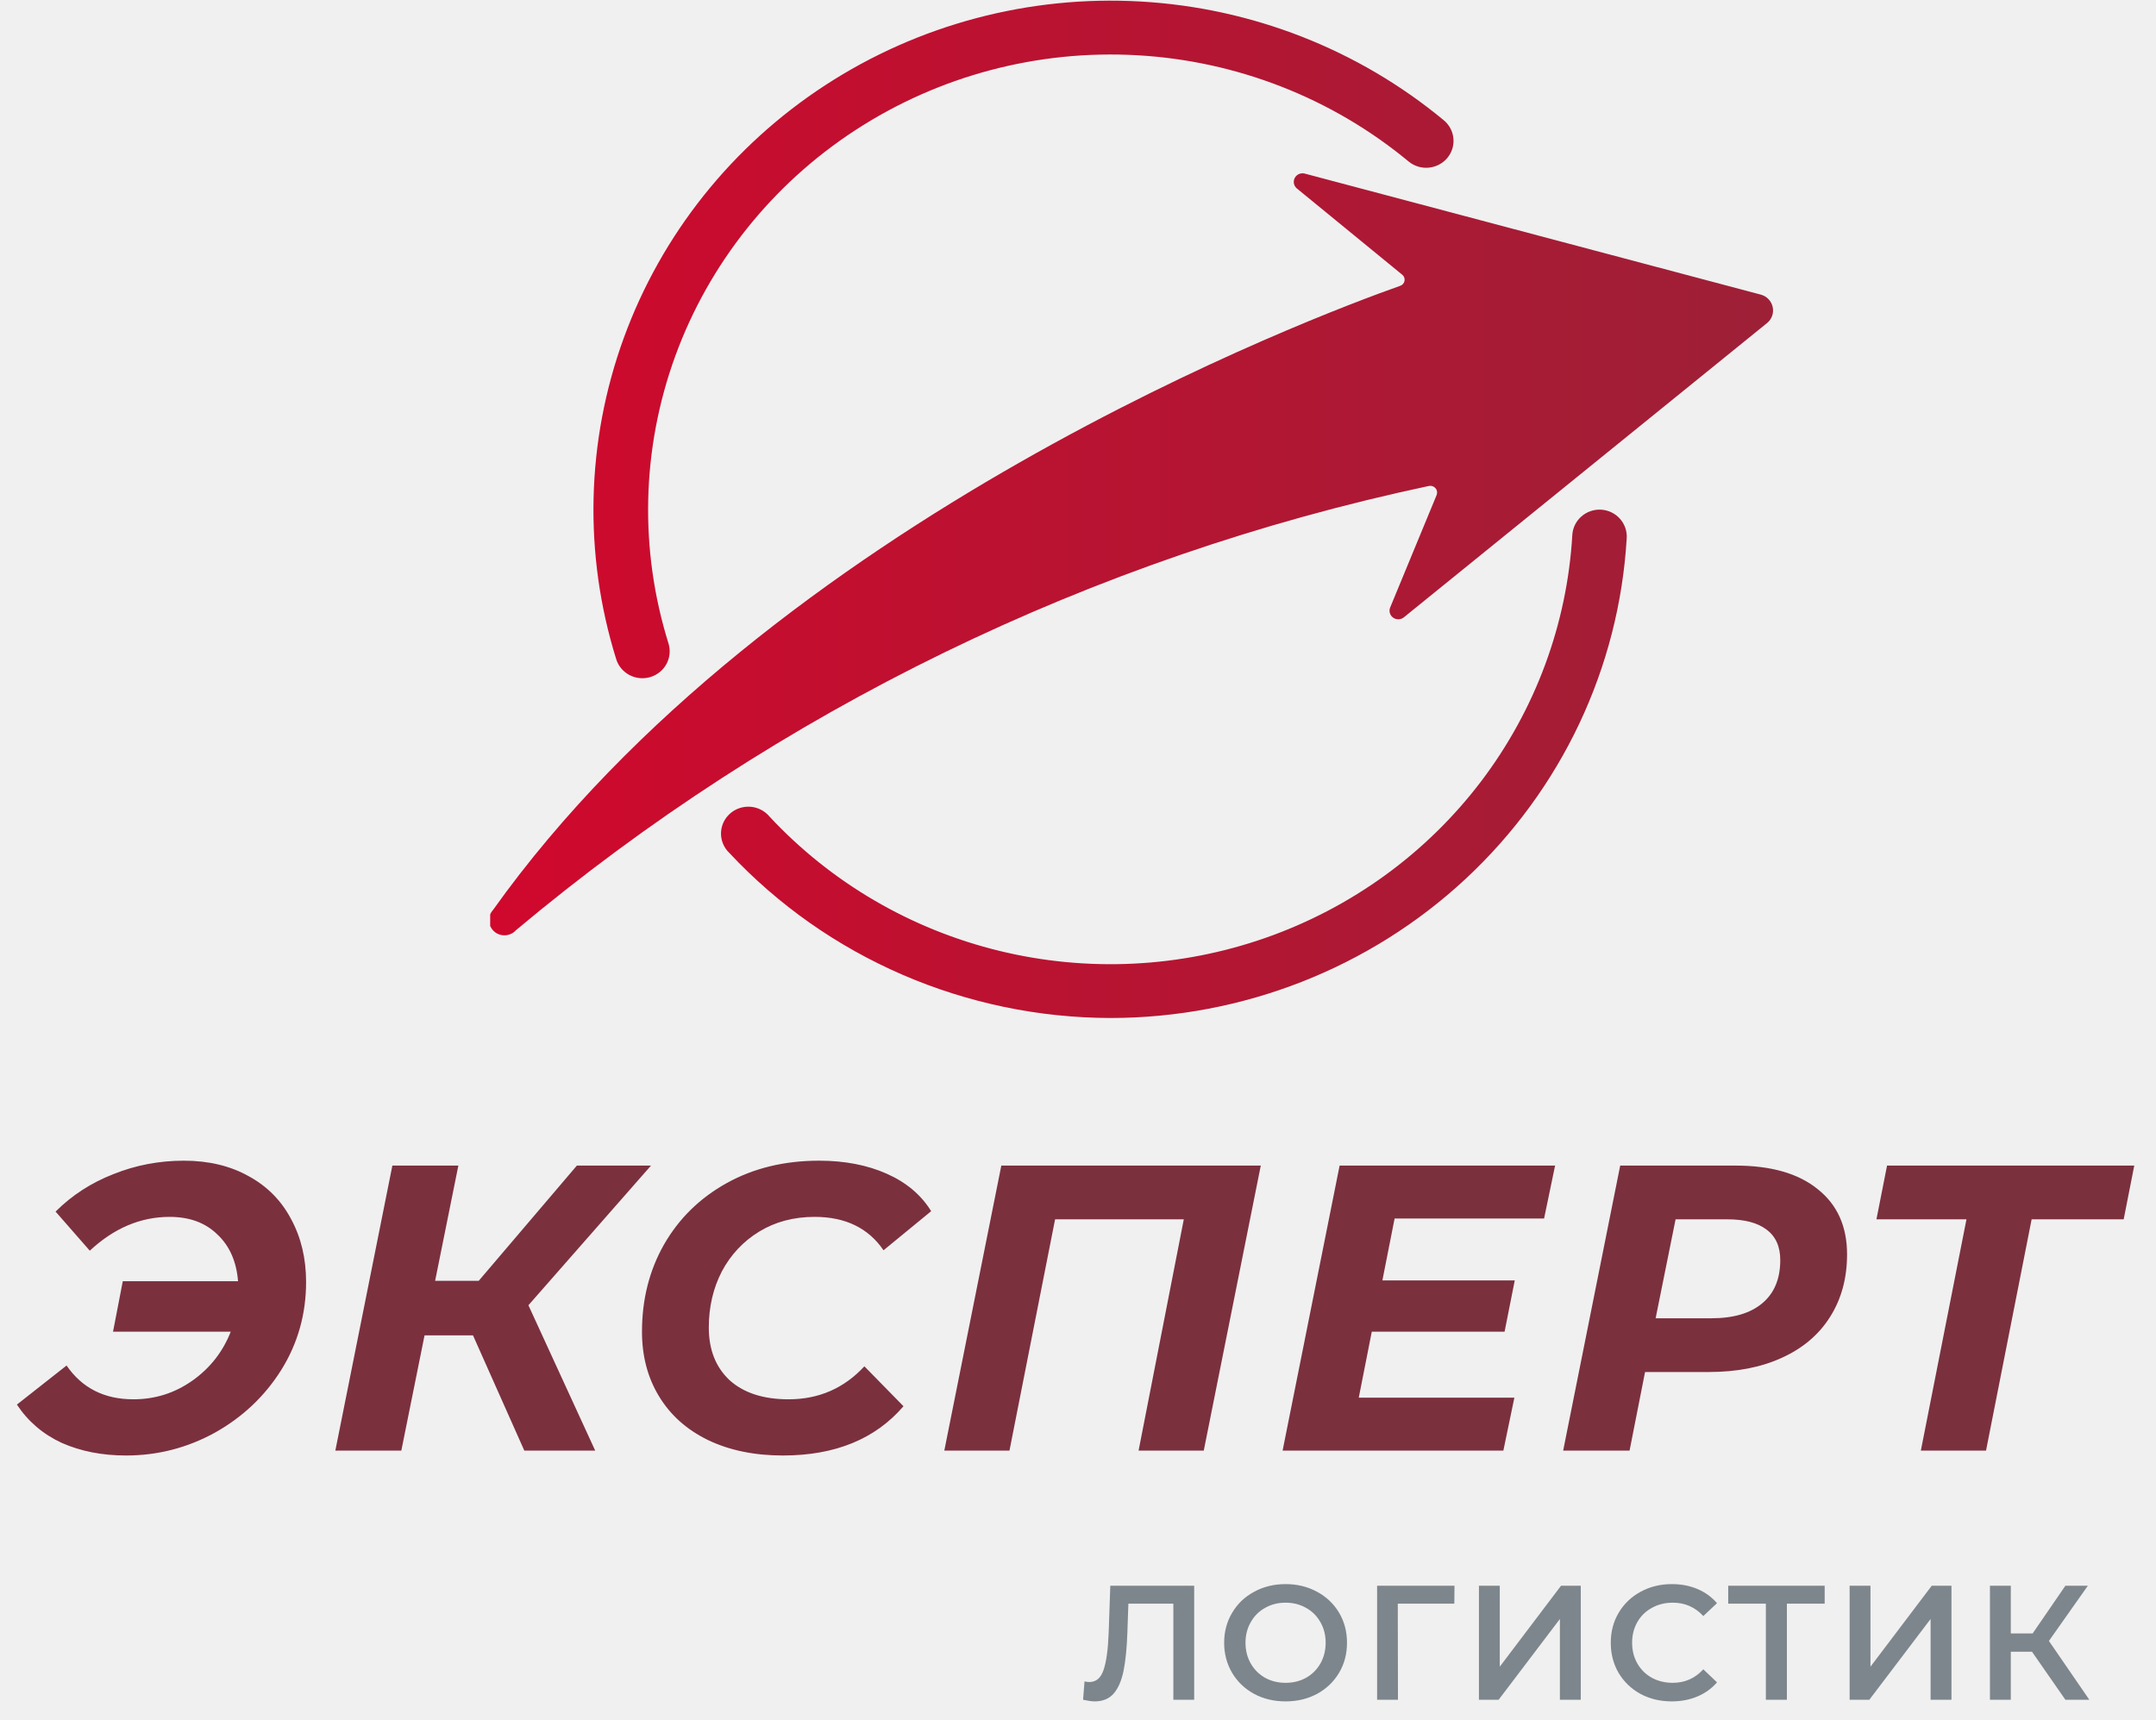
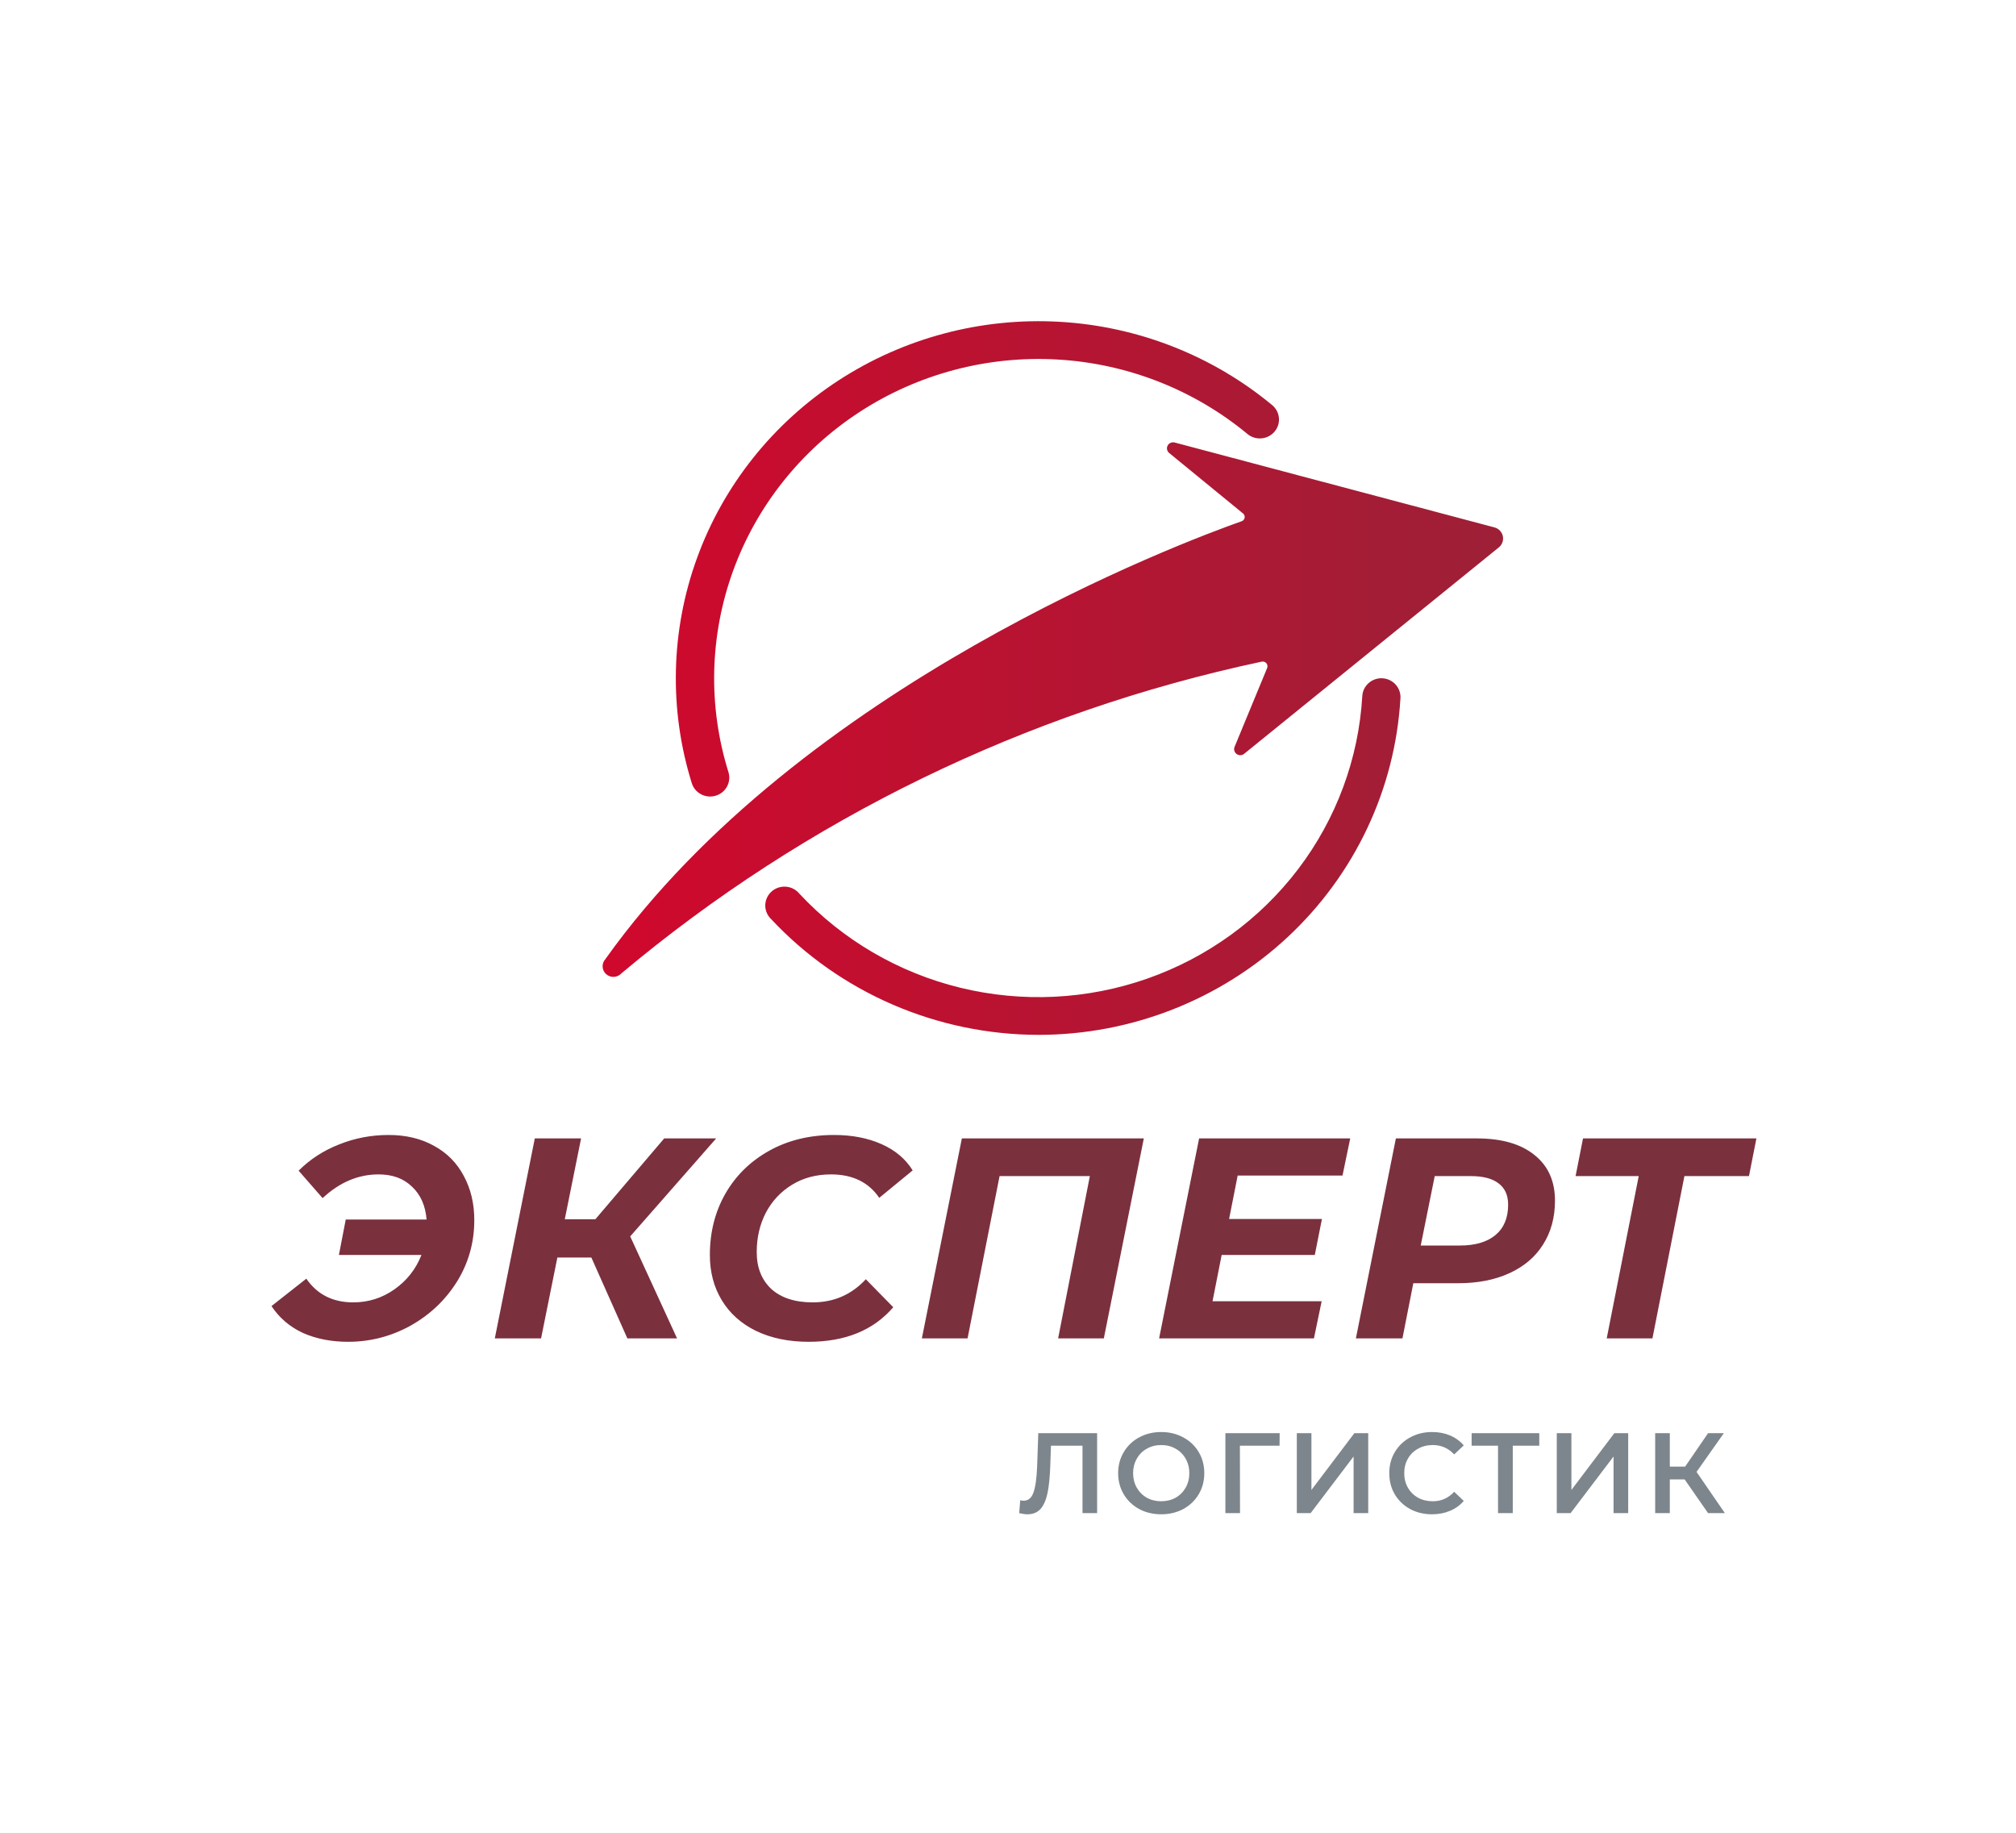
- <svg xmlns="http://www.w3.org/2000/svg" width="99" height="79" viewBox="0 0 99 79" fill="none">
-   <g clip-path="url(#clip0)">
-     <path d="M50.994 46.758C47.704 46.751 44.451 46.075 41.44 44.771C38.428 43.467 35.723 41.564 33.494 39.181C33.37 39.064 33.272 38.923 33.205 38.767C33.139 38.612 33.105 38.444 33.107 38.275C33.109 38.106 33.146 37.939 33.215 37.785C33.285 37.63 33.387 37.492 33.513 37.377C33.639 37.263 33.788 37.176 33.951 37.12C34.113 37.065 34.285 37.043 34.456 37.055C34.627 37.068 34.794 37.115 34.946 37.194C35.098 37.272 35.232 37.381 35.34 37.512C38.162 40.541 41.829 42.684 45.882 43.673C49.935 44.662 54.193 44.453 58.126 43.072C62.059 41.691 65.491 39.2 67.994 35.91C70.496 32.619 71.959 28.675 72.198 24.571C72.217 24.245 72.367 23.941 72.614 23.723C72.861 23.505 73.185 23.392 73.516 23.409C73.681 23.419 73.842 23.46 73.991 23.531C74.14 23.602 74.273 23.701 74.382 23.823C74.492 23.945 74.576 24.087 74.63 24.241C74.684 24.394 74.706 24.557 74.696 24.72C74.347 30.677 71.698 36.277 67.292 40.374C62.885 44.471 57.055 46.755 50.994 46.758ZM29.866 31.097C30.184 31 30.45 30.783 30.605 30.494C30.761 30.204 30.793 29.865 30.695 29.552C29.349 25.236 29.459 20.608 31.006 16.358C32.554 12.109 35.456 8.466 39.281 5.975C43.105 3.484 47.645 2.278 52.222 2.538C56.8 2.797 61.17 4.509 64.678 7.415C64.933 7.627 65.262 7.73 65.594 7.702C65.926 7.674 66.233 7.518 66.448 7.267C66.663 7.016 66.768 6.692 66.739 6.365C66.711 6.038 66.552 5.736 66.297 5.524C62.374 2.273 57.488 0.359 52.368 0.069C47.249 -0.222 42.171 1.127 37.895 3.913C33.618 6.699 30.372 10.773 28.642 15.526C26.913 20.279 26.791 25.455 28.297 30.282C28.395 30.595 28.616 30.856 28.91 31.009C29.204 31.162 29.548 31.194 29.866 31.097ZM23.69 42.728C35.736 32.622 50.137 25.611 65.607 22.322C65.662 22.309 65.719 22.312 65.773 22.329C65.827 22.346 65.875 22.377 65.912 22.419C65.95 22.461 65.975 22.512 65.985 22.566C65.995 22.621 65.99 22.677 65.971 22.73L63.837 27.896C63.802 27.978 63.796 28.069 63.819 28.154C63.843 28.24 63.896 28.315 63.968 28.368C64.04 28.421 64.129 28.448 64.219 28.445C64.309 28.443 64.395 28.41 64.465 28.353L81.149 14.831C81.254 14.743 81.333 14.628 81.377 14.498C81.421 14.369 81.428 14.231 81.398 14.098C81.369 13.964 81.303 13.842 81.208 13.742C81.114 13.643 80.993 13.571 80.86 13.534L59.908 7.972C59.82 7.95 59.728 7.958 59.646 7.994C59.564 8.03 59.496 8.092 59.454 8.171C59.412 8.249 59.398 8.339 59.414 8.426C59.431 8.513 59.476 8.593 59.544 8.651L64.389 12.619C64.43 12.652 64.461 12.695 64.48 12.744C64.498 12.793 64.503 12.846 64.494 12.897C64.485 12.949 64.463 12.997 64.429 13.037C64.395 13.077 64.351 13.108 64.301 13.126C60.46 14.485 35.428 23.842 22.635 41.801C22.51 41.939 22.446 42.12 22.457 42.304C22.467 42.488 22.552 42.661 22.692 42.784C22.831 42.907 23.015 42.97 23.202 42.959C23.39 42.949 23.565 42.866 23.69 42.728Z" fill="url(#paint0_linear)" />
+ <svg xmlns="http://www.w3.org/2000/svg" width="132" height="120" viewBox="16 12 132 120" fill="none">
+   <g>
+     <rect x="16" y="12" width="132" height="120" fill="white" />
  </g>
-   <path d="M8.444 53.312C9.579 53.312 10.57 53.549 11.418 54.023C12.266 54.484 12.914 55.139 13.363 55.987C13.824 56.835 14.055 57.801 14.055 58.886C14.055 60.357 13.675 61.704 12.914 62.926C12.153 64.135 11.137 65.095 9.865 65.806C8.594 66.504 7.234 66.853 5.788 66.853C4.691 66.853 3.706 66.66 2.833 66.273C1.973 65.874 1.287 65.288 0.776 64.515L3.057 62.72C3.768 63.755 4.791 64.272 6.125 64.272C7.122 64.272 8.026 63.986 8.837 63.412C9.647 62.838 10.233 62.09 10.595 61.167H5.19L5.638 58.848H10.931C10.857 57.938 10.539 57.221 9.978 56.697C9.429 56.161 8.7 55.893 7.789 55.893C6.455 55.893 5.233 56.411 4.123 57.446L2.552 55.65C3.3 54.902 4.186 54.328 5.208 53.929C6.231 53.518 7.309 53.312 8.444 53.312ZM24.264 59.952L27.331 66.629H24.076L21.72 61.336H19.494L18.428 66.629H15.398L18.017 53.537H21.047L19.98 58.83H21.982L26.489 53.537H29.893L24.264 59.952ZM35.95 66.853C34.641 66.853 33.494 66.616 32.509 66.143C31.537 65.669 30.788 65.002 30.265 64.141C29.741 63.281 29.479 62.29 29.479 61.167C29.479 59.684 29.816 58.35 30.489 57.165C31.175 55.968 32.135 55.027 33.37 54.341C34.604 53.655 36.019 53.312 37.615 53.312C38.787 53.312 39.822 53.512 40.72 53.911C41.618 54.31 42.297 54.883 42.758 55.631L40.57 57.427C39.872 56.404 38.818 55.893 37.409 55.893C36.449 55.893 35.601 56.118 34.866 56.566C34.13 57.015 33.556 57.626 33.145 58.4C32.746 59.172 32.547 60.033 32.547 60.98C32.547 61.99 32.864 62.795 33.5 63.393C34.149 63.979 35.053 64.272 36.212 64.272C37.596 64.272 38.756 63.767 39.691 62.757L41.487 64.59C40.19 66.099 38.345 66.853 35.95 66.853ZM57.893 53.537L55.275 66.629H52.282L54.358 56.005H48.448L46.353 66.629H43.361L45.979 53.537H57.893ZM64.038 55.968L63.477 58.811H69.555L69.088 61.167H62.99L62.392 64.198H69.537L69.032 66.629H58.895L61.513 53.537H71.407L70.902 55.968H64.038ZM79.69 53.537C81.323 53.537 82.582 53.898 83.468 54.621C84.365 55.332 84.814 56.33 84.814 57.614C84.814 58.711 84.553 59.671 84.029 60.494C83.518 61.305 82.782 61.928 81.822 62.364C80.874 62.801 79.752 63.019 78.455 63.019H75.538L74.827 66.629H71.778L74.397 53.537H79.69ZM78.586 60.55C79.596 60.55 80.376 60.32 80.924 59.858C81.473 59.397 81.747 58.736 81.747 57.876C81.747 57.252 81.535 56.785 81.111 56.473C80.7 56.161 80.101 56.005 79.316 56.005H76.94L76.024 60.55H78.586ZM97.516 56.005H93.289L91.195 66.629H88.202L90.297 56.005H86.163L86.65 53.537H98.002L97.516 56.005Z" fill="#7B303E" />
-   <path d="M54.835 72.835V78.072H53.878V73.658H51.813L51.768 74.968C51.743 75.701 51.683 76.297 51.589 76.755C51.494 77.209 51.342 77.556 51.132 77.795C50.923 78.03 50.633 78.147 50.264 78.147C50.135 78.147 49.958 78.122 49.733 78.072L49.8 77.227C49.865 77.247 49.94 77.257 50.025 77.257C50.329 77.257 50.544 77.077 50.668 76.718C50.798 76.354 50.878 75.783 50.908 75.005L50.983 72.835H54.835ZM59.032 78.147C58.498 78.147 58.017 78.032 57.588 77.803C57.159 77.569 56.822 77.247 56.578 76.838C56.334 76.424 56.211 75.963 56.211 75.454C56.211 74.945 56.334 74.486 56.578 74.077C56.822 73.663 57.159 73.342 57.588 73.112C58.017 72.878 58.498 72.76 59.032 72.76C59.566 72.76 60.047 72.878 60.476 73.112C60.905 73.342 61.241 73.661 61.486 74.07C61.73 74.479 61.852 74.94 61.852 75.454C61.852 75.968 61.73 76.429 61.486 76.838C61.241 77.247 60.905 77.569 60.476 77.803C60.047 78.032 59.566 78.147 59.032 78.147ZM59.032 77.294C59.381 77.294 59.695 77.217 59.974 77.062C60.254 76.903 60.473 76.683 60.633 76.404C60.792 76.12 60.872 75.803 60.872 75.454C60.872 75.105 60.792 74.79 60.633 74.511C60.473 74.227 60.254 74.007 59.974 73.853C59.695 73.693 59.381 73.613 59.032 73.613C58.683 73.613 58.368 73.693 58.089 73.853C57.81 74.007 57.59 74.227 57.431 74.511C57.271 74.79 57.191 75.105 57.191 75.454C57.191 75.803 57.271 76.12 57.431 76.404C57.59 76.683 57.81 76.903 58.089 77.062C58.368 77.217 58.683 77.294 59.032 77.294ZM66.78 73.658H64.184L64.192 78.072H63.234V72.835H66.788L66.78 73.658ZM67.91 72.835H68.867V76.553L71.68 72.835H72.586V78.072H71.628V74.362L68.815 78.072H67.91V72.835ZM76.762 78.147C76.234 78.147 75.755 78.032 75.326 77.803C74.902 77.569 74.568 77.247 74.323 76.838C74.084 76.429 73.964 75.968 73.964 75.454C73.964 74.94 74.086 74.479 74.331 74.07C74.575 73.661 74.909 73.342 75.333 73.112C75.762 72.878 76.241 72.76 76.77 72.76C77.199 72.76 77.59 72.835 77.944 72.985C78.298 73.135 78.598 73.352 78.842 73.636L78.213 74.227C77.835 73.818 77.368 73.613 76.814 73.613C76.455 73.613 76.134 73.693 75.849 73.853C75.565 74.007 75.343 74.224 75.184 74.504C75.024 74.783 74.944 75.1 74.944 75.454C74.944 75.808 75.024 76.125 75.184 76.404C75.343 76.683 75.565 76.903 75.849 77.062C76.134 77.217 76.455 77.294 76.814 77.294C77.368 77.294 77.835 77.087 78.213 76.673L78.842 77.272C78.598 77.556 78.296 77.773 77.937 77.923C77.583 78.072 77.191 78.147 76.762 78.147ZM83.786 73.658H82.051V78.072H81.085V73.658H79.357V72.835H83.786V73.658ZM84.932 72.835H85.889V76.553L88.702 72.835H89.608V78.072H88.65V74.362L85.837 78.072H84.932V72.835ZM93.305 75.865H92.333V78.072H91.375V72.835H92.333V75.027H93.335L94.839 72.835H95.871L94.083 75.371L95.939 78.072H94.839L93.305 75.865Z" fill="#7D868C" />
+   <path d="M83.994 79.757C80.704 79.751 77.451 79.075 74.44 77.771C71.428 76.467 68.723 74.564 66.494 72.181C66.37 72.064 66.272 71.923 66.205 71.767C66.139 71.612 66.105 71.444 66.107 71.275C66.109 71.106 66.146 70.939 66.216 70.785C66.285 70.63 66.387 70.492 66.513 70.377C66.639 70.263 66.788 70.176 66.951 70.12C67.113 70.065 67.285 70.043 67.456 70.055C67.627 70.068 67.794 70.115 67.946 70.194C68.098 70.272 68.232 70.381 68.34 70.512C71.162 73.541 74.829 75.684 78.882 76.673C82.935 77.662 87.193 77.453 91.126 76.072C95.059 74.691 98.491 72.2 100.994 68.91C103.497 65.619 104.959 61.675 105.198 57.571C105.217 57.245 105.367 56.941 105.614 56.723C105.861 56.505 106.185 56.392 106.516 56.409C106.681 56.419 106.842 56.46 106.991 56.531C107.14 56.602 107.273 56.702 107.382 56.823C107.492 56.945 107.576 57.087 107.63 57.241C107.684 57.394 107.706 57.557 107.696 57.719C107.347 63.677 104.698 69.277 100.292 73.374C95.885 77.471 90.055 79.755 83.994 79.757ZM62.866 64.097C63.184 64.001 63.45 63.783 63.605 63.494C63.761 63.204 63.793 62.865 63.695 62.552C62.349 58.236 62.459 53.608 64.006 49.358C65.554 45.109 68.457 41.466 72.281 38.975C76.105 36.484 80.645 35.278 85.222 35.538C89.8 35.797 94.17 37.509 97.678 40.415C97.933 40.627 98.262 40.73 98.594 40.702C98.926 40.674 99.233 40.518 99.448 40.267C99.663 40.016 99.768 39.692 99.739 39.365C99.711 39.038 99.552 38.736 99.297 38.524C95.374 35.273 90.488 33.359 85.368 33.069C80.249 32.778 75.171 34.127 70.895 36.913C66.618 39.699 63.372 43.773 61.642 48.526C59.913 53.279 59.791 58.455 61.297 63.282C61.395 63.594 61.616 63.856 61.91 64.009C62.204 64.162 62.548 64.194 62.866 64.097ZM56.69 75.728C68.736 65.622 83.137 58.611 98.607 55.322C98.662 55.309 98.719 55.312 98.773 55.329C98.827 55.346 98.875 55.377 98.912 55.419C98.95 55.461 98.975 55.512 98.985 55.566C98.995 55.621 98.99 55.677 98.971 55.73L96.837 60.896C96.802 60.978 96.796 61.069 96.82 61.154C96.843 61.24 96.896 61.315 96.968 61.368C97.04 61.421 97.129 61.448 97.219 61.445C97.309 61.443 97.395 61.41 97.465 61.353L114.149 47.831C114.254 47.743 114.333 47.628 114.377 47.498C114.421 47.369 114.428 47.231 114.399 47.097C114.369 46.964 114.303 46.842 114.208 46.742C114.114 46.643 113.993 46.571 113.86 46.534L92.908 40.972C92.82 40.95 92.728 40.958 92.646 40.994C92.564 41.03 92.496 41.092 92.454 41.171C92.412 41.249 92.398 41.339 92.415 41.426C92.431 41.513 92.476 41.593 92.543 41.651L97.389 45.619C97.43 45.652 97.461 45.696 97.48 45.744C97.498 45.793 97.503 45.846 97.494 45.897C97.485 45.949 97.463 45.997 97.429 46.037C97.395 46.077 97.351 46.108 97.301 46.126C93.46 47.485 68.427 56.842 55.635 74.801C55.51 74.939 55.446 75.12 55.457 75.304C55.467 75.488 55.552 75.661 55.692 75.784C55.831 75.907 56.015 75.97 56.202 75.96C56.389 75.949 56.565 75.866 56.69 75.728Z" fill="url(#paint0_linear)" />
+   <path d="M41.444 86.312C42.579 86.312 43.57 86.549 44.418 87.023C45.266 87.484 45.914 88.139 46.363 88.987C46.824 89.835 47.055 90.801 47.055 91.886C47.055 93.357 46.675 94.704 45.914 95.926C45.153 97.135 44.137 98.095 42.865 98.806C41.593 99.504 40.234 99.853 38.788 99.853C37.691 99.853 36.706 99.66 35.833 99.273C34.973 98.874 34.287 98.288 33.776 97.515L36.057 95.72C36.768 96.755 37.791 97.272 39.125 97.272C40.122 97.272 41.026 96.986 41.837 96.412C42.647 95.838 43.233 95.09 43.595 94.168H38.19L38.638 91.848H43.931C43.857 90.938 43.539 90.221 42.978 89.698C42.429 89.161 41.7 88.893 40.789 88.893C39.455 88.893 38.233 89.411 37.123 90.446L35.552 88.65C36.3 87.902 37.186 87.328 38.208 86.929C39.231 86.518 40.309 86.312 41.444 86.312ZM57.264 92.952L60.331 99.629H57.077L54.72 94.336H52.494L51.428 99.629H48.398L51.017 86.537H54.047L52.98 91.83H54.982L59.489 86.537H62.893L57.264 92.952ZM68.951 99.853C67.641 99.853 66.494 99.616 65.509 99.143C64.537 98.669 63.788 98.002 63.265 97.141C62.741 96.281 62.479 95.29 62.479 94.168C62.479 92.684 62.816 91.35 63.489 90.165C64.175 88.968 65.135 88.027 66.37 87.341C67.604 86.655 69.019 86.312 70.615 86.312C71.787 86.312 72.822 86.512 73.72 86.911C74.618 87.31 75.297 87.883 75.758 88.631L73.57 90.427C72.872 89.404 71.818 88.893 70.409 88.893C69.449 88.893 68.601 89.118 67.866 89.567C67.13 90.015 66.556 90.626 66.145 91.4C65.746 92.172 65.547 93.033 65.547 93.981C65.547 94.99 65.865 95.795 66.5 96.393C67.149 96.979 68.053 97.272 69.212 97.272C70.596 97.272 71.756 96.767 72.691 95.757L74.487 97.59C73.19 99.099 71.345 99.853 68.951 99.853ZM90.893 86.537L88.275 99.629H85.282L87.359 89.005H81.448L79.353 99.629H76.361L78.979 86.537H90.893ZM97.038 88.968L96.477 91.811H102.555L102.088 94.168H95.99L95.392 97.198H102.537L102.032 99.629H91.894L94.513 86.537H104.407L103.902 88.968H97.038ZM112.69 86.537C114.323 86.537 115.582 86.898 116.468 87.621C117.366 88.332 117.814 89.33 117.814 90.614C117.814 91.711 117.553 92.671 117.029 93.494C116.518 94.305 115.782 94.928 114.822 95.365C113.874 95.801 112.752 96.019 111.455 96.019H108.538L107.827 99.629H104.778L107.397 86.537H112.69ZM111.586 93.55C112.596 93.55 113.375 93.32 113.924 92.858C114.473 92.397 114.747 91.736 114.747 90.876C114.747 90.252 114.535 89.785 114.111 89.473C113.7 89.161 113.101 89.005 112.316 89.005H109.94L109.024 93.55H111.586ZM130.516 89.005H126.289L124.195 99.629H121.202L123.297 89.005H119.163L119.65 86.537H131.003L130.516 89.005Z" fill="#7B303E" />
+   <path d="M87.835 105.835V111.072H86.878V106.658H84.813L84.768 107.968C84.743 108.701 84.683 109.297 84.588 109.756C84.494 110.209 84.342 110.556 84.132 110.795C83.923 111.03 83.633 111.147 83.264 111.147C83.135 111.147 82.958 111.122 82.733 111.072L82.8 110.227C82.865 110.247 82.94 110.257 83.025 110.257C83.329 110.257 83.544 110.077 83.668 109.718C83.798 109.354 83.878 108.783 83.908 108.005L83.983 105.835H87.835ZM92.032 111.147C91.498 111.147 91.017 111.032 90.588 110.803C90.159 110.569 89.822 110.247 89.578 109.838C89.334 109.424 89.211 108.963 89.211 108.454C89.211 107.945 89.334 107.486 89.578 107.077C89.822 106.663 90.159 106.342 90.588 106.112C91.017 105.878 91.498 105.761 92.032 105.761C92.566 105.761 93.047 105.878 93.476 106.112C93.905 106.342 94.241 106.661 94.486 107.07C94.73 107.479 94.852 107.94 94.852 108.454C94.852 108.968 94.73 109.429 94.486 109.838C94.241 110.247 93.905 110.569 93.476 110.803C93.047 111.032 92.566 111.147 92.032 111.147ZM92.032 110.294C92.381 110.294 92.695 110.217 92.975 110.062C93.254 109.903 93.473 109.683 93.633 109.404C93.792 109.12 93.872 108.803 93.872 108.454C93.872 108.105 93.792 107.79 93.633 107.511C93.473 107.227 93.254 107.007 92.975 106.853C92.695 106.693 92.381 106.613 92.032 106.613C91.683 106.613 91.368 106.693 91.089 106.853C90.81 107.007 90.59 107.227 90.431 107.511C90.271 107.79 90.191 108.105 90.191 108.454C90.191 108.803 90.271 109.12 90.431 109.404C90.59 109.683 90.81 109.903 91.089 110.062C91.368 110.217 91.683 110.294 92.032 110.294ZM99.78 106.658H97.184L97.192 111.072H96.234V105.835H99.788L99.78 106.658ZM100.91 105.835H101.867V109.554L104.68 105.835H105.586V111.072H104.628V107.362L101.815 111.072H100.91V105.835ZM109.762 111.147C109.233 111.147 108.755 111.032 108.326 110.803C107.902 110.569 107.568 110.247 107.323 109.838C107.084 109.429 106.964 108.968 106.964 108.454C106.964 107.94 107.086 107.479 107.331 107.07C107.575 106.661 107.909 106.342 108.333 106.112C108.762 105.878 109.241 105.761 109.77 105.761C110.199 105.761 110.59 105.835 110.944 105.985C111.298 106.135 111.598 106.352 111.842 106.636L111.214 107.227C110.834 106.818 110.368 106.613 109.815 106.613C109.455 106.613 109.134 106.693 108.849 106.853C108.565 107.007 108.343 107.224 108.184 107.504C108.024 107.783 107.944 108.1 107.944 108.454C107.944 108.808 108.024 109.125 108.184 109.404C108.343 109.683 108.565 109.903 108.849 110.062C109.134 110.217 109.455 110.294 109.815 110.294C110.368 110.294 110.834 110.087 111.214 109.673L111.842 110.272C111.598 110.556 111.296 110.773 110.937 110.923C110.583 111.072 110.191 111.147 109.762 111.147ZM116.786 106.658H115.051V111.072H114.086V106.658H112.357V105.835H116.786V106.658ZM117.932 105.835H118.889V109.554L121.702 105.835H122.608V111.072H121.65V107.362L118.837 111.072H117.932V105.835ZM126.305 108.865H125.333V111.072H124.375V105.835H125.333V108.027H126.335L127.839 105.835H128.871L127.083 108.372L128.939 111.072H127.839L126.305 108.865Z" fill="#7D868C" />
  <defs>
-     <linearGradient id="paint0_linear" x1="22.51" y1="23.385" x2="81.425" y2="23.385" gradientUnits="userSpaceOnUse">
+     <filter id="filter0_d" x="0" y="0" width="164" height="152" filterUnits="userSpaceOnUse" color-interpolation-filters="sRGB">
+       <feFlood flood-opacity="0" result="BackgroundImageFix" />
+       <feColorMatrix in="SourceAlpha" type="matrix" values="0 0 0 0 0 0 0 0 0 0 0 0 0 0 0 0 0 0 127 0" />
+       <feOffset dy="4" />
+       <feGaussianBlur stdDeviation="8" />
+       <feColorMatrix type="matrix" values="0 0 0 0 0.533 0 0 0 0 0.528 0 0 0 0 0.528 0 0 0 0.15 0" />
+       <feBlend mode="normal" in2="BackgroundImageFix" result="effect1_dropShadow" />
+       <feBlend mode="normal" in="SourceGraphic" in2="effect1_dropShadow" result="shape" />
+     </filter>
+     <linearGradient id="paint0_linear" x1="55.51" y1="56.385" x2="114.425" y2="56.385" gradientUnits="userSpaceOnUse">
      <stop stop-color="#D0082D" />
      <stop offset="1" stop-color="#9D2037" />
    </linearGradient>
-     <clipPath id="clip0">
-       <rect width="58.915" height="46.758" fill="white" transform="translate(22.5085)" />
-     </clipPath>
  </defs>
</svg>
